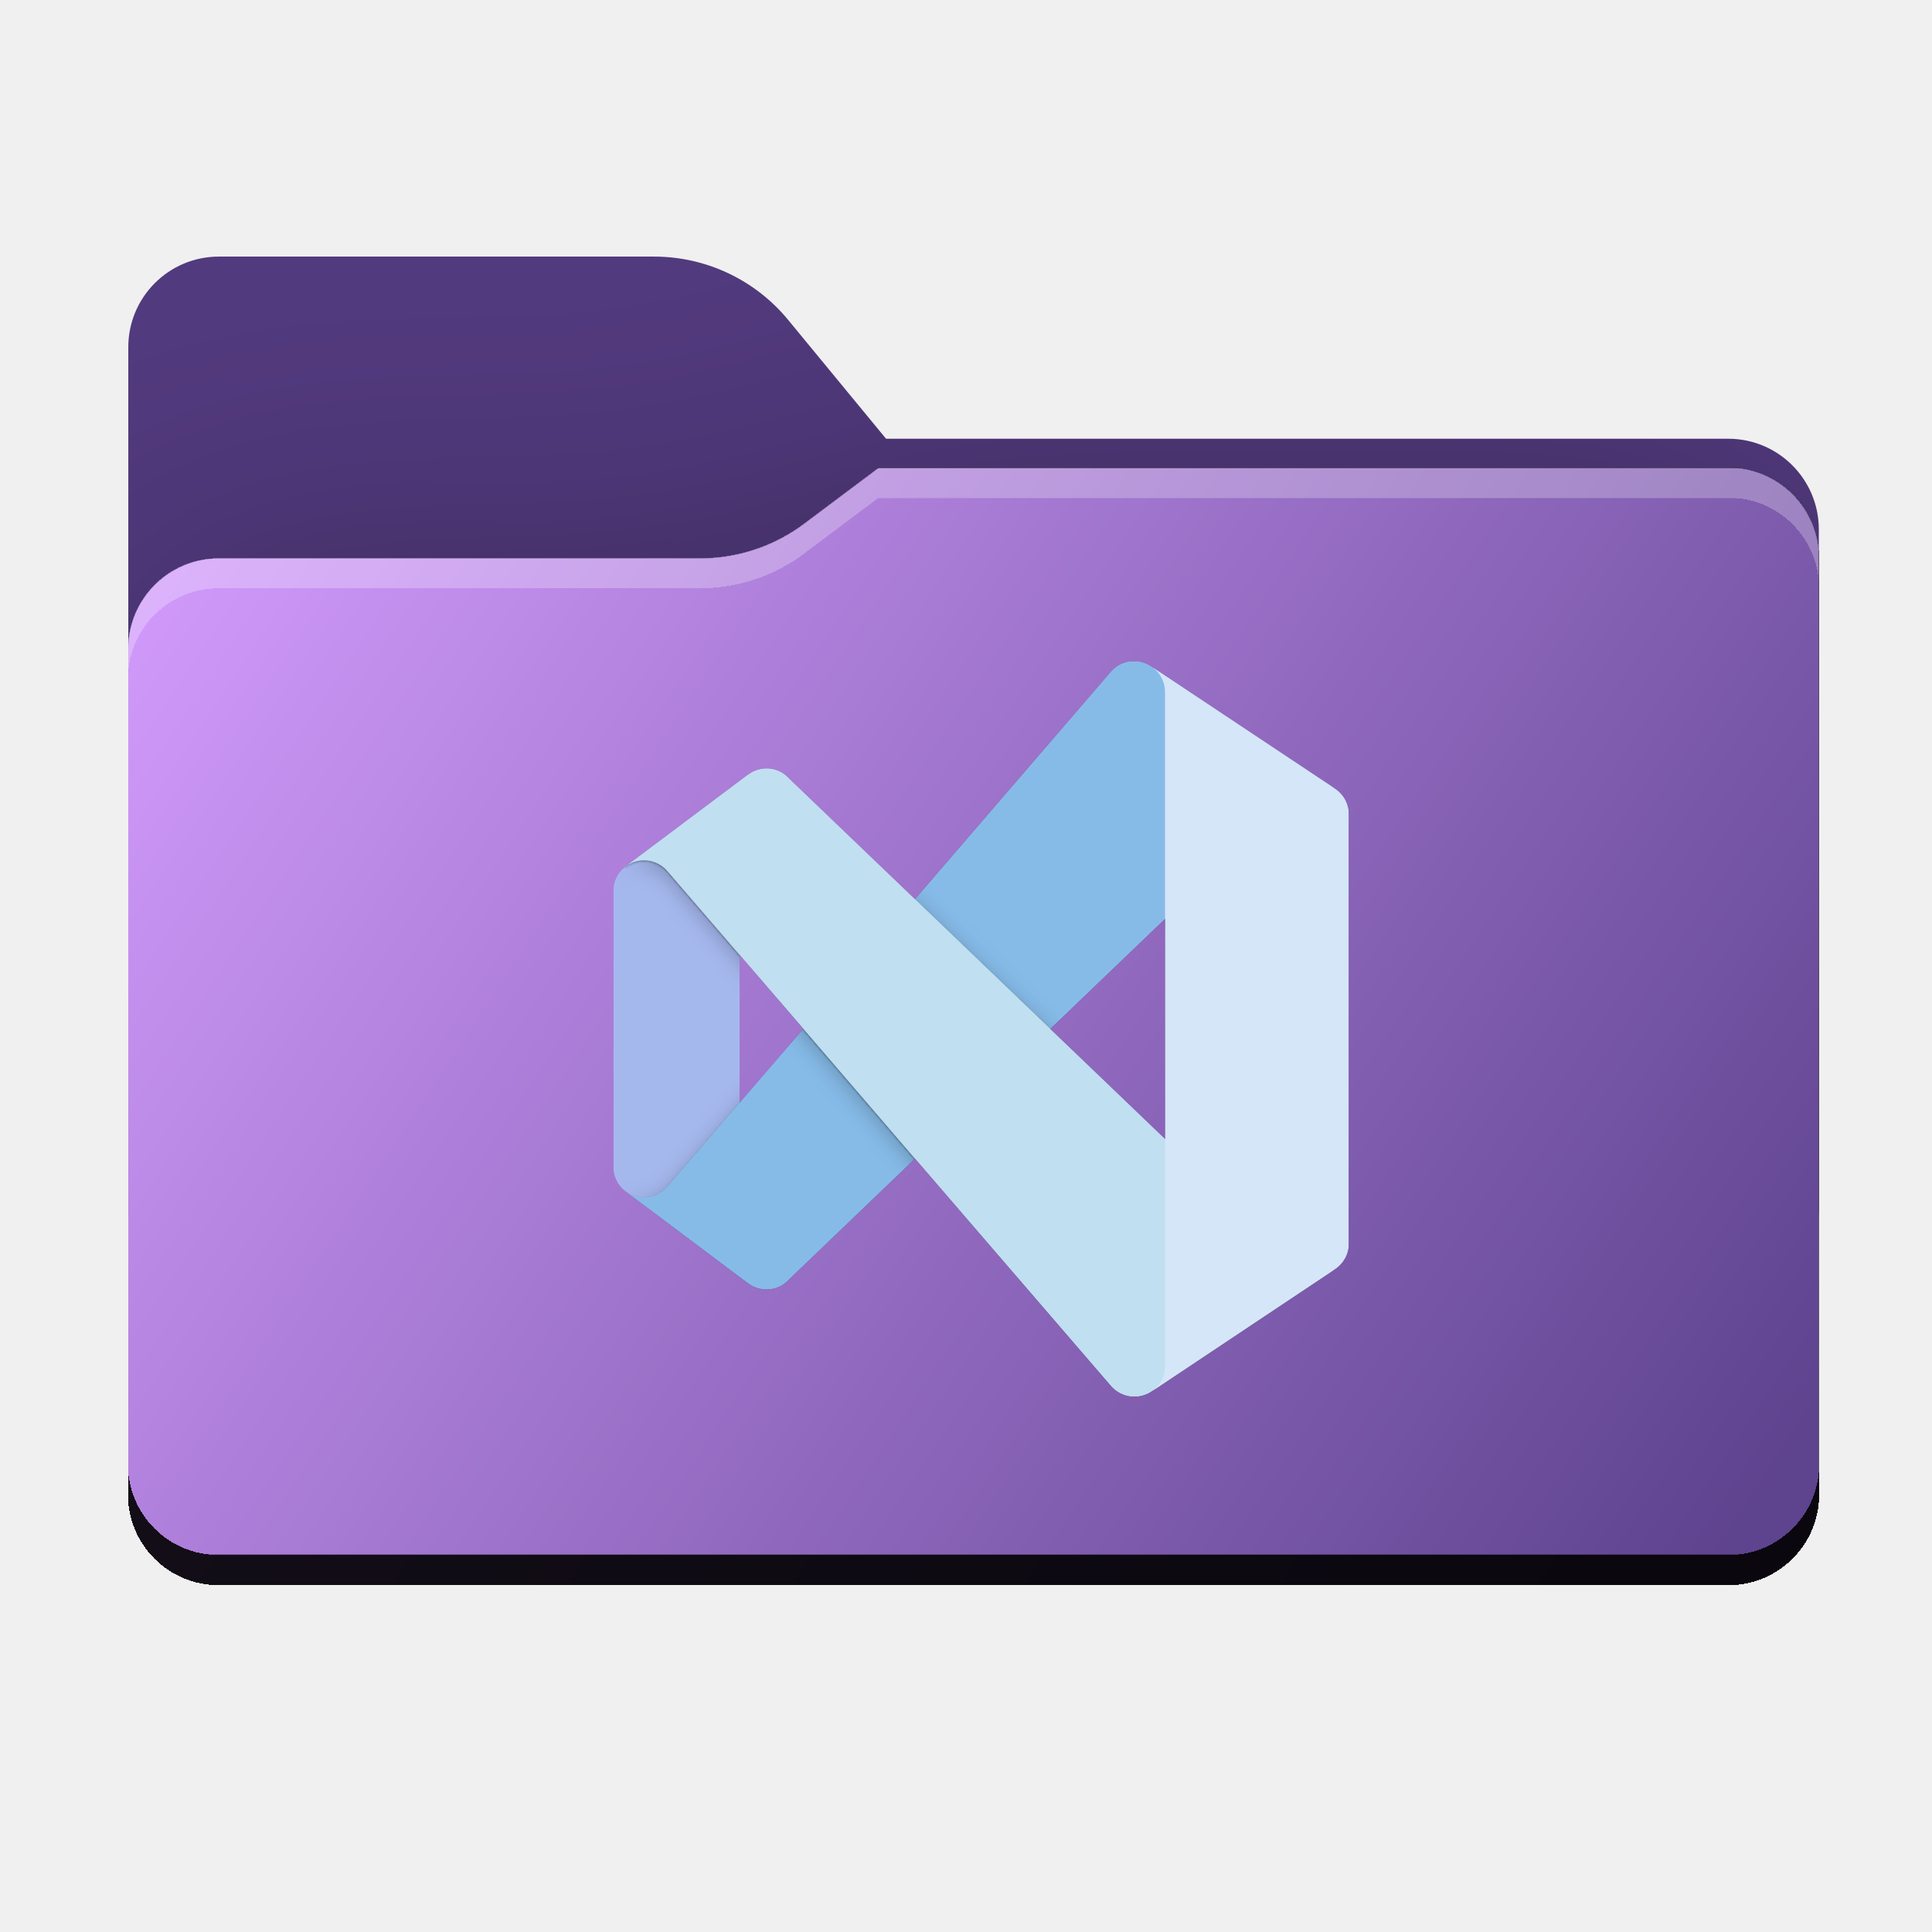
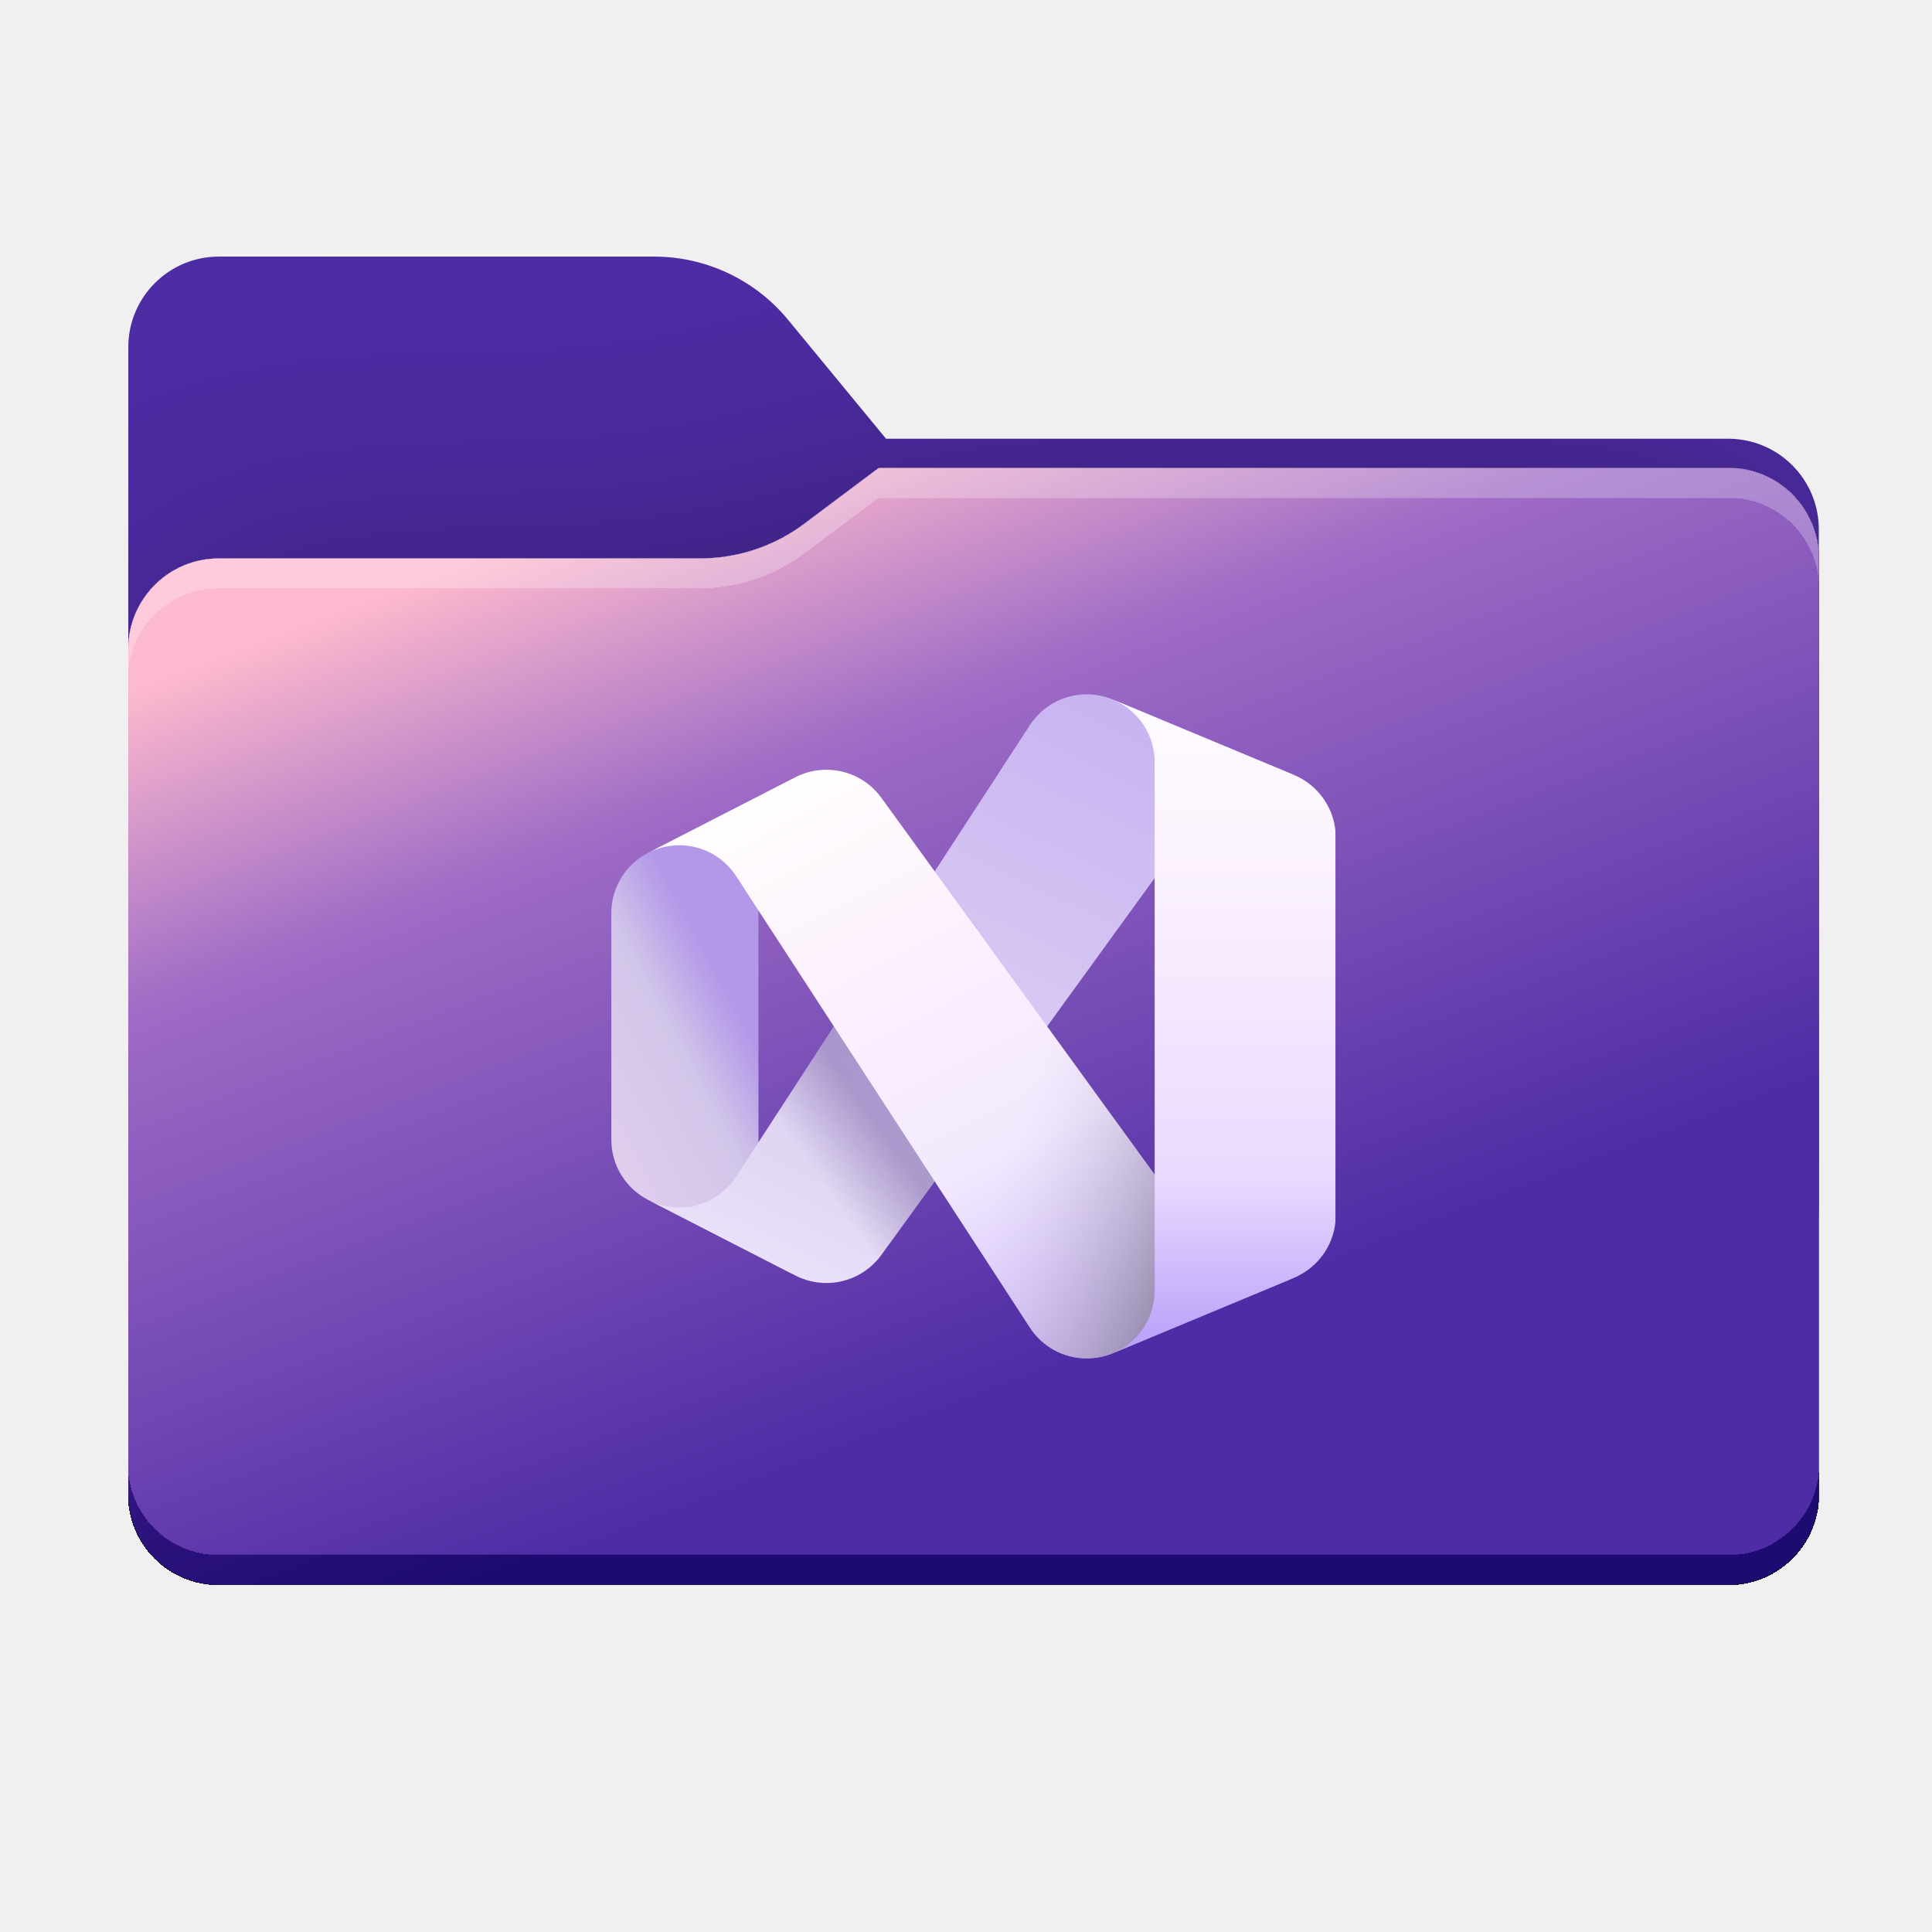
- <svg xmlns="http://www.w3.org/2000/svg" width="256" height="256" viewBox="0 0 256 256" fill="none" version="1.1" id="svg20" xml:space="preserve">
-   <defs id="defs21">
-     <filter id="filter0_dd" x="6.032" y="4.386" width="180.604" height="161.087" filterUnits="userSpaceOnUse" color-interpolation-filters="sRGB">
-       <feFlood flood-opacity="0" result="BackgroundImageFix" id="feFlood11" />
-       <feColorMatrix in="SourceAlpha" type="matrix" values="0 0 0 0 0 0 0 0 0 0 0 0 0 0 0 0 0 0 127 0" result="hardAlpha" id="feColorMatrix11" />
-       <feOffset dy="0.246" id="feOffset11" />
-       <feGaussianBlur stdDeviation="0.246" id="feGaussianBlur11" />
-       <feColorMatrix type="matrix" values="0 0 0 0 0 0 0 0 0 0 0 0 0 0 0 0 0 0 0.24 0" id="feColorMatrix12" />
-       <feBlend mode="normal" in2="BackgroundImageFix" result="effect1_dropShadow" id="feBlend12" />
-       <feColorMatrix in="SourceAlpha" type="matrix" values="0 0 0 0 0 0 0 0 0 0 0 0 0 0 0 0 0 0 127 0" result="hardAlpha" id="feColorMatrix13" />
-       <feOffset dy="1.295" id="feOffset13" />
-       <feGaussianBlur stdDeviation="2.59" id="feGaussianBlur13" />
-       <feColorMatrix type="matrix" values="0 0 0 0 0 0 0 0 0 0 0 0 0 0 0 0 0 0 0.22 0" id="feColorMatrix14" />
-       <feBlend mode="normal" in2="effect1_dropShadow" result="effect2_dropShadow" id="feBlend14" />
-       <feBlend mode="normal" in="SourceGraphic" in2="effect2_dropShadow" result="shape" id="feBlend15" />
-     </filter>
-     <filter id="filter1_dd" x="6.032" y="30.118" width="180.604" height="161.085" filterUnits="userSpaceOnUse" color-interpolation-filters="sRGB">
-       <feFlood flood-opacity="0" result="BackgroundImageFix" id="feFlood15-0" />
-       <feColorMatrix in="SourceAlpha" type="matrix" values="0 0 0 0 0 0 0 0 0 0 0 0 0 0 0 0 0 0 127 0" result="hardAlpha" id="feColorMatrix15-9" />
-       <feOffset dy="0.246" id="feOffset15-0" />
-       <feGaussianBlur stdDeviation="0.246" id="feGaussianBlur15-0" />
-       <feColorMatrix type="matrix" values="0 0 0 0 0 0 0 0 0 0 0 0 0 0 0 0 0 0 0.24 0" id="feColorMatrix16-6" />
-       <feBlend mode="normal" in2="BackgroundImageFix" result="effect1_dropShadow" id="feBlend16-1" />
-       <feColorMatrix in="SourceAlpha" type="matrix" values="0 0 0 0 0 0 0 0 0 0 0 0 0 0 0 0 0 0 127 0" result="hardAlpha" id="feColorMatrix17-3" />
-       <feOffset dy="1.295" id="feOffset17-8" />
-       <feGaussianBlur stdDeviation="2.59" id="feGaussianBlur17-9" />
-       <feColorMatrix type="matrix" values="0 0 0 0 0 0 0 0 0 0 0 0 0 0 0 0 0 0 0.22 0" id="feColorMatrix18-3" />
-       <feBlend mode="normal" in2="effect1_dropShadow" result="effect2_dropShadow" id="feBlend18-4" />
-       <feBlend mode="normal" in="SourceGraphic" in2="effect2_dropShadow" result="shape" id="feBlend19-4" />
-     </filter>
-     <filter id="filter2_dd" x="121.688" y="-6.059" width="78.583" height="205.117" filterUnits="userSpaceOnUse" color-interpolation-filters="sRGB">
-       <feFlood flood-opacity="0" result="BackgroundImageFix" id="feFlood19" />
-       <feColorMatrix in="SourceAlpha" type="matrix" values="0 0 0 0 0 0 0 0 0 0 0 0 0 0 0 0 0 0 127 0" result="hardAlpha" id="feColorMatrix19" />
-       <feOffset id="feOffset19" />
-       <feGaussianBlur stdDeviation="0.13" id="feGaussianBlur19" />
-       <feColorMatrix type="matrix" values="0 0 0 0 0 0 0 0 0 0 0 0 0 0 0 0 0 0 0.24 0" id="feColorMatrix20" />
-       <feBlend mode="normal" in2="BackgroundImageFix" result="effect1_dropShadow" id="feBlend20" />
-       <feColorMatrix in="SourceAlpha" type="matrix" values="0 0 0 0 0 0 0 0 0 0 0 0 0 0 0 0 0 0 127 0" result="hardAlpha" id="feColorMatrix21" />
-       <feOffset id="feOffset21" />
-       <feGaussianBlur stdDeviation="7.771" id="feGaussianBlur21" />
-       <feColorMatrix type="matrix" values="0 0 0 0 0 0 0 0 0 0 0 0 0 0 0 0 0 0 0.3 0" id="feColorMatrix22" />
-       <feBlend mode="normal" in2="effect1_dropShadow" result="effect2_dropShadow" id="feBlend22" />
-       <feBlend mode="normal" in="SourceGraphic" in2="effect2_dropShadow" result="shape" id="feBlend23" />
-     </filter>
-     <linearGradient id="paint0_linear-6" x1="151.642" y1="8.271" x2="20.614" y2="140.148" gradientUnits="userSpaceOnUse">
-       <stop stop-color="#7252AA" id="stop23" />
-       <stop offset="1" stop-color="#7252AA" id="stop24" />
-     </linearGradient>
-     <linearGradient id="paint1_linear" x1="24.814" y1="40.437" x2="147.966" y2="178.293" gradientUnits="userSpaceOnUse">
-       <stop stop-color="#AE7FE2" id="stop25" offset="0" style="stop-color:#9db2ed;stop-opacity:1;" />
-       <stop offset="1" stop-color="#9A70D4" id="stop26" />
-     </linearGradient>
-     <linearGradient id="paint2_linear" x1="160.457" y1="5.936" x2="160.457" y2="183.367" gradientUnits="userSpaceOnUse">
-       <stop stop-color="#D59DFF" id="stop27" />
-       <stop offset="1" stop-color="#C18EF1" id="stop28" />
-     </linearGradient>
-     <clipPath id="clip0">
-       <rect width="176.457" height="176.457" fill="white" transform="translate(8.27148 8.27148)" id="rect28" />
-     </clipPath>
-     <clipPath id="clip1">
-       <rect width="176.457" height="176.457" fill="white" transform="translate(8.27148 8.27148)" id="rect29" />
-     </clipPath>
-     <filter id="filter0_dd-3" x="6.032" y="4.386" width="180.604" height="161.087" filterUnits="userSpaceOnUse" color-interpolation-filters="sRGB">
-       <feFlood flood-opacity="0" result="BackgroundImageFix" id="feFlood11-5" />
-       <feColorMatrix in="SourceAlpha" type="matrix" values="0 0 0 0 0 0 0 0 0 0 0 0 0 0 0 0 0 0 127 0" result="hardAlpha" id="feColorMatrix11-9" />
-       <feOffset dy="0.246" id="feOffset11-8" />
-       <feGaussianBlur stdDeviation="0.246" id="feGaussianBlur11-4" />
-       <feColorMatrix type="matrix" values="0 0 0 0 0 0 0 0 0 0 0 0 0 0 0 0 0 0 0.24 0" id="feColorMatrix12-0" />
-       <feBlend mode="normal" in2="BackgroundImageFix" result="effect1_dropShadow" id="feBlend12-7" />
-       <feColorMatrix in="SourceAlpha" type="matrix" values="0 0 0 0 0 0 0 0 0 0 0 0 0 0 0 0 0 0 127 0" result="hardAlpha" id="feColorMatrix13-6" />
-       <feOffset dy="1.295" id="feOffset13-3" />
-       <feGaussianBlur stdDeviation="2.59" id="feGaussianBlur13-6" />
-       <feColorMatrix type="matrix" values="0 0 0 0 0 0 0 0 0 0 0 0 0 0 0 0 0 0 0.22 0" id="feColorMatrix14-1" />
-       <feBlend mode="normal" in2="effect1_dropShadow" result="effect2_dropShadow" id="feBlend14-5" />
-       <feBlend mode="normal" in="SourceGraphic" in2="effect2_dropShadow" result="shape" id="feBlend15-4" />
-     </filter>
-     <filter id="filter1_dd-2" x="6.032" y="30.118" width="180.604" height="161.085" filterUnits="userSpaceOnUse" color-interpolation-filters="sRGB">
-       <feFlood flood-opacity="0" result="BackgroundImageFix" id="feFlood15-09" />
-       <feColorMatrix in="SourceAlpha" type="matrix" values="0 0 0 0 0 0 0 0 0 0 0 0 0 0 0 0 0 0 127 0" result="hardAlpha" id="feColorMatrix15-7" />
-       <feOffset dy="0.246" id="feOffset15-3" />
-       <feGaussianBlur stdDeviation="0.246" id="feGaussianBlur15-7" />
-       <feColorMatrix type="matrix" values="0 0 0 0 0 0 0 0 0 0 0 0 0 0 0 0 0 0 0.24 0" id="feColorMatrix16-2" />
-       <feBlend mode="normal" in2="BackgroundImageFix" result="effect1_dropShadow" id="feBlend16-6" />
-       <feColorMatrix in="SourceAlpha" type="matrix" values="0 0 0 0 0 0 0 0 0 0 0 0 0 0 0 0 0 0 127 0" result="hardAlpha" id="feColorMatrix17-0" />
-       <feOffset dy="1.295" id="feOffset17-1" />
-       <feGaussianBlur stdDeviation="2.59" id="feGaussianBlur17-6" />
-       <feColorMatrix type="matrix" values="0 0 0 0 0 0 0 0 0 0 0 0 0 0 0 0 0 0 0.22 0" id="feColorMatrix18-5" />
-       <feBlend mode="normal" in2="effect1_dropShadow" result="effect2_dropShadow" id="feBlend18-7" />
-       <feBlend mode="normal" in="SourceGraphic" in2="effect2_dropShadow" result="shape" id="feBlend19-5" />
-     </filter>
-     <filter id="filter2_dd-4" x="121.688" y="-6.059" width="78.583" height="205.117" filterUnits="userSpaceOnUse" color-interpolation-filters="sRGB">
-       <feFlood flood-opacity="0" result="BackgroundImageFix" id="feFlood19-1" />
-       <feColorMatrix in="SourceAlpha" type="matrix" values="0 0 0 0 0 0 0 0 0 0 0 0 0 0 0 0 0 0 127 0" result="hardAlpha" id="feColorMatrix19-2" />
-       <feOffset id="feOffset19-0" />
-       <feGaussianBlur stdDeviation="0.13" id="feGaussianBlur19-0" />
-       <feColorMatrix type="matrix" values="0 0 0 0 0 0 0 0 0 0 0 0 0 0 0 0 0 0 0.24 0" id="feColorMatrix20-1" />
-       <feBlend mode="normal" in2="BackgroundImageFix" result="effect1_dropShadow" id="feBlend20-4" />
-       <feColorMatrix in="SourceAlpha" type="matrix" values="0 0 0 0 0 0 0 0 0 0 0 0 0 0 0 0 0 0 127 0" result="hardAlpha" id="feColorMatrix21-6" />
-       <feOffset id="feOffset21-0" />
-       <feGaussianBlur stdDeviation="7.771" id="feGaussianBlur21-7" />
-       <feColorMatrix type="matrix" values="0 0 0 0 0 0 0 0 0 0 0 0 0 0 0 0 0 0 0.3 0" id="feColorMatrix22-1" />
-       <feBlend mode="normal" in2="effect1_dropShadow" result="effect2_dropShadow" id="feBlend22-7" />
-       <feBlend mode="normal" in="SourceGraphic" in2="effect2_dropShadow" result="shape" id="feBlend23-7" />
-     </filter>
-     <linearGradient id="paint0_linear-7" x1="151.642" y1="8.271" x2="20.614" y2="140.148" gradientUnits="userSpaceOnUse">
-       <stop stop-color="#7252AA" id="stop23-7" />
-       <stop offset="1" stop-color="#7252AA" id="stop24-3" />
-     </linearGradient>
-     <linearGradient id="paint1_linear-3" x1="24.814" y1="40.437" x2="147.966" y2="178.293" gradientUnits="userSpaceOnUse">
-       <stop stop-color="#AE7FE2" id="stop25-5" />
-       <stop offset="1" stop-color="#9A70D4" id="stop26-9" />
-     </linearGradient>
-     <linearGradient id="paint2_linear-9" x1="160.457" y1="5.936" x2="160.457" y2="183.367" gradientUnits="userSpaceOnUse">
-       <stop stop-color="#D59DFF" id="stop27-8" />
-       <stop offset="1" stop-color="#C18EF1" id="stop28-1" />
-     </linearGradient>
-     <clipPath id="clip0-8">
-       <rect width="176.457" height="176.457" fill="white" transform="translate(8.27148 8.27148)" id="rect28-2" />
-     </clipPath>
-     <clipPath id="clip1-6">
-       <rect width="176.457" height="176.457" fill="white" transform="translate(8.27148 8.27148)" id="rect29-6" />
-     </clipPath>
-   </defs>
-   <g clip-path="url(#clip0_16_132)" id="base-svg-group" style="display:inline">
-     <path fill-rule="evenodd" clip-rule="evenodd" d="M 104.425,42.378 C 100.056,37.073 93.544,34 86.671,34 H 29 C 22.373,34 17,39.373 17,46 V 58.137 68.2 160 c 0,6.627 5.373,12 12,12 h 200 c 6.627,0 12,-5.373 12,-12 V 70.137 c 0,-6.627 -5.373,-12 -12,-12 H 117.404 Z" fill="#0c5687" id="path1" style="fill:#523a7e;fill-opacity:1" />
-     <mask id="mask0_16_132" maskUnits="userSpaceOnUse" x="17" y="34" width="224" height="138">
-       <path id="back-svg-group" fill-rule="evenodd" clip-rule="evenodd" d="M 104.425,42.378 C 100.056,37.073 93.544,34 86.671,34 H 29 C 22.373,34 17,39.373 17,46 V 58.137 68.2 160 c 0,6.627 5.373,12 12,12 h 200 c 6.627,0 12,-5.373 12,-12 V 70.137 c 0,-6.627 -5.373,-12 -12,-12 H 117.404 Z" fill="url(#paint0_linear_16_132)" />
+ <svg xmlns="http://www.w3.org/2000/svg" width="256" height="256" viewBox="0 0 256 256" fill="none">
+   <g clip-path="url(#clip0_4306_13541)">
+     <path d="M104.425 42.378C100.056 37.073 93.544 34 86.671 34H29C22.373 34 17 39.373 17 46V160C17 166.627 22.373 172 29 172H229C235.627 172 241 166.627 241 160V70.137C241 63.51 235.627 58.137 229 58.137H117.404L104.425 42.378Z" fill="url(#paint0_linear_4306_13541)" />
+     <mask id="mask0_4306_13541" style="mask-type:alpha" maskUnits="userSpaceOnUse" x="17" y="34" width="224" height="138">
+       <path d="M86.671 34C93.543 34 100.057 37.073 104.426 42.378L117.403 58.137H229C235.627 58.137 241 63.51 241 70.137V160C241 166.627 235.627 172 229 172H29C22.373 172 17 166.627 17 160V46C17 39.373 22.373 34 29 34H86.671Z" fill="url(#paint1_linear_4306_13541)" />
    </mask>
-     <g mask="url(#mask0_16_132)" id="g3" style="display:inline">
-       <g style="mix-blend-mode:multiply" filter="url(#filter0_f_16_132)" id="g2">
-         <path fill-rule="evenodd" clip-rule="evenodd" d="m 92.789,74 c 4.975,0 9.816,-1.613 13.797,-4.598 L 116.459,62 H 229 c 6.627,0 12,5.373 12,12 v 34 52 c 0,6.627 -5.373,12 -12,12 H 29 c -6.627,0 -12,-5.373 -12,-12 V 108 86 c 0,-6.627 5.373,-12 12,-12 h 58 z" fill="#000000" fill-opacity="0.3" id="path2" />
+     <g mask="url(#mask0_4306_13541)">
+       <g filter="url(#filter0_f_4306_13541)" style="mix-blend-mode:multiply">
+         <path d="M241 160C241 166.627 235.627 172 229 172H29C22.373 172 17 166.627 17 160V86C17 79.373 22.373 74 29 74H92.79C97.765 74 102.605 72.386 106.586 69.402L116.46 62H229C235.627 62 241 67.373 241 74V160Z" fill="black" fill-opacity="0.3" />
      </g>
    </g>
-     <path id="front-svg-group" filter="url(#filter1_ii_16_132)" fill-rule="evenodd" clip-rule="evenodd" d="m 92.789,74 c 4.975,0 9.816,-1.613 13.797,-4.598 L 116.459,62 H 229 c 6.627,0 12,5.373 12,12 v 34 90 c 0,6.627 -5.373,12 -12,12 H 29 c -6.627,0 -12,-5.373 -12,-12 V 108 86 c 0,-6.627 5.373,-12 12,-12 h 58 z" fill="url(#paint1_linear_16_132)" />
-     <defs id="defs10">
-       <filter id="filter0_f_16_132" x="-20" y="25" width="298" height="184" filterUnits="userSpaceOnUse" color-interpolation-filters="sRGB">
-         <feFlood flood-opacity="0" result="BackgroundImageFix" id="feFlood3" />
-         <feBlend mode="normal" in="SourceGraphic" in2="BackgroundImageFix" result="shape" id="feBlend3" />
-         <feGaussianBlur stdDeviation="18.5" result="effect1_foregroundBlur_16_132" id="feGaussianBlur3" />
-       </filter>
-       <filter id="filter1_ii_16_132" x="17" y="62" width="224" height="148" filterUnits="userSpaceOnUse" color-interpolation-filters="sRGB">
-         <feFlood flood-opacity="0" result="BackgroundImageFix" id="feFlood4" />
-         <feBlend mode="normal" in="SourceGraphic" in2="BackgroundImageFix" result="shape" id="feBlend4" />
-         <feColorMatrix in="SourceAlpha" type="matrix" values="0 0 0 0 0 0 0 0 0 0 0 0 0 0 0 0 0 0 127 0" result="hardAlpha" id="feColorMatrix4" />
-         <feOffset dy="4" id="feOffset4" />
-         <feComposite in2="hardAlpha" operator="arithmetic" k2="-1" k3="1" id="feComposite4" k1="0" k4="0" />
-         <feColorMatrix type="matrix" values="0 0 0 0 1 0 0 0 0 1 0 0 0 0 1 0 0 0 0.25 0" id="feColorMatrix5" />
-         <feBlend mode="normal" in2="shape" result="effect1_innerShadow_16_132" id="feBlend5" />
-         <feColorMatrix in="SourceAlpha" type="matrix" values="0 0 0 0 0 0 0 0 0 0 0 0 0 0 0 0 0 0 127 0" result="hardAlpha" id="feColorMatrix6" />
-         <feOffset dy="-4" id="feOffset6" />
-         <feComposite in2="hardAlpha" operator="arithmetic" k2="-1" k3="1" id="feComposite6" k1="0" k4="0" />
-         <feColorMatrix type="matrix" values="0 0 0 0 0 0 0 0 0 0 0 0 0 0 0 0 0 0 0.9 0" id="feColorMatrix7" />
-         <feBlend mode="normal" in2="effect1_innerShadow_16_132" result="effect2_innerShadow_16_132" id="feBlend7" />
-       </filter>
-       <linearGradient id="paint0_linear_16_132" x1="17" y1="34" x2="197.768" y2="215.142" gradientUnits="userSpaceOnUse">
-         <stop stop-color="#FFE7A2" id="stop7" />
-         <stop offset="1" stop-color="#FFCB3D" id="stop8" />
-       </linearGradient>
-       <linearGradient id="paint1_linear_16_132" x1="17" y1="62" x2="241" y2="210" gradientUnits="userSpaceOnUse">
-         <stop stop-color="#3c99d4" id="stop9" offset="0" style="stop-color:#d59dff;stop-opacity:1;" />
-         <stop offset="0.953" stop-color="#1070b3" id="stop10" style="stop-color:#5e438f;stop-opacity:1;" />
-       </linearGradient>
-       <clipPath id="clip0_16_132">
-         <rect width="256" height="256" fill="#ffffff" id="rect10" x="0" y="0" />
-       </clipPath>
-     </defs>
-     <g id="custom-svg-container" style="display:none">
-       <g class="custom-svg" transform="matrix(0.9223539,0,0,0.9223539,82.85428,90.12)" id="g20">
-         <mask id="mask0" mask-type="alpha" maskUnits="userSpaceOnUse" x="0" y="0" width="100" height="100">
-           <path fill-rule="evenodd" clip-rule="evenodd" d="m 70.912,99.317 c 1.575,0.614 3.371,0.574 4.961,-0.191 L 96.461,89.22 C 98.624,88.179 100,85.989 100,83.587 V 16.413 c 0,-2.402 -1.376,-4.591 -3.539,-5.633 L 75.873,0.874 C 73.786,-0.13 71.345,0.116 69.513,1.447 69.252,1.637 69.003,1.849 68.769,2.083 L 29.355,38.041 12.187,25.01 C 10.589,23.797 8.354,23.896 6.869,25.246 l -5.506,5.009 c -1.816,1.651 -1.818,4.508 -0.004,6.162 L 16.247,50 1.359,63.583 c -1.813,1.654 -1.811,4.511 0.004,6.162 l 5.506,5.009 c 1.484,1.35 3.72,1.45 5.318,0.236 L 29.355,61.959 68.769,97.917 c 0.624,0.624 1.356,1.094 2.143,1.4 z M 75.015,27.299 45.109,50 75.015,72.701 Z" fill="#ffffff" style="opacity:1" id="path10" />
-         </mask>
-         <g mask="url(#mask0)" id="g15" style="display:inline">
-           <path d="M 96.461,10.796 75.857,0.876 C 73.472,-0.273 70.622,0.212 68.75,2.083 L 1.299,63.583 c -1.814,1.654 -1.812,4.511 0.004,6.162 l 5.51,5.009 c 1.485,1.35 3.722,1.45 5.321,0.236 L 93.361,13.37 C 96.086,11.303 100,13.246 100,16.667 v -0.239 c 0,-2.401 -1.375,-4.59 -3.539,-5.631 z" fill="#9db2ed" style="display:inline;opacity:1" id="path11" />
-           <g filter="url(#filter0_d)" id="g12">
-             <path d="m 96.461,89.204 -20.605,9.921 c -2.385,1.149 -5.235,0.664 -7.107,-1.208 L 1.299,36.417 c -1.814,-1.654 -1.812,-4.511 0.004,-6.162 L 6.813,25.246 C 8.298,23.896 10.535,23.796 12.134,25.009 L 93.361,86.63 C 96.086,88.697 100,86.754 100,83.333 v 0.239 c 0,2.401 -1.375,4.59 -3.539,5.631 z" fill="#c0dff0" style="display:inline;opacity:1" id="path12" />
-           </g>
-           <g filter="url(#filter1_d)" id="g13">
-             <path d="M 75.858,99.126 C 73.472,100.274 70.622,99.788 68.75,97.917 71.056,100.223 75,98.59 75,95.328 V 4.672 C 75,1.41 71.056,-0.223 68.75,2.083 70.622,0.211 73.472,-0.274 75.858,0.874 L 96.459,10.781 C 98.623,11.822 100,14.011 100,16.413 v 67.174 c 0,2.402 -1.377,4.591 -3.541,5.633 z" fill="#d4e6f7" style="display:inline;opacity:1" id="path13" />
-           </g>
-           <g style="display:none;mix-blend-mode:overlay" opacity="0.25" id="g14">
-             <path fill-rule="evenodd" clip-rule="evenodd" d="m 70.851,99.317 c 1.575,0.614 3.371,0.574 4.961,-0.191 L 96.4,89.22 c 2.163,-1.041 3.539,-3.231 3.539,-5.633 V 16.413 c 0,-2.402 -1.376,-4.592 -3.539,-5.633 L 75.812,0.874 C 73.725,-0.13 71.284,0.116 69.453,1.447 69.191,1.637 68.942,1.849 68.708,2.083 L 29.294,38.041 12.126,25.01 C 10.528,23.796 8.293,23.896 6.809,25.246 l -5.506,5.009 c -1.816,1.652 -1.818,4.508 -0.004,6.162 L 16.186,50 1.298,63.583 c -1.813,1.654 -1.811,4.511 0.004,6.162 l 5.506,5.009 c 1.484,1.35 3.72,1.45 5.318,0.236 L 29.294,61.959 68.708,97.917 c 0.624,0.624 1.356,1.094 2.143,1.4 z M 74.954,27.299 45.048,50 74.954,72.701 Z" fill="url(#paint0_linear)" id="path14" style="display:inline" />
-           </g>
-         </g>
-         <defs id="defs20">
-           <filter id="filter0_d" x="-8.394" y="15.829" width="116.727" height="92.246" filterUnits="userSpaceOnUse" color-interpolation-filters="sRGB">
-             <feFlood flood-opacity="0" result="BackgroundImageFix" id="feFlood15" />
-             <feColorMatrix in="SourceAlpha" type="matrix" values="0 0 0 0 0 0 0 0 0 0 0 0 0 0 0 0 0 0 127 0" id="feColorMatrix15" />
-             <feOffset id="feOffset15" />
-             <feGaussianBlur stdDeviation="4.167" id="feGaussianBlur15" />
-             <feColorMatrix type="matrix" values="0 0 0 0 0 0 0 0 0 0 0 0 0 0 0 0 0 0 0.25 0" id="feColorMatrix16" />
-             <feBlend mode="overlay" in2="BackgroundImageFix" result="effect1_dropShadow" id="feBlend16" />
-             <feBlend mode="normal" in="SourceGraphic" in2="effect1_dropShadow" result="shape" id="feBlend17" />
-           </filter>
-           <filter id="filter1_d" x="60.417" y="-8.076" width="47.917" height="116.151" filterUnits="userSpaceOnUse" color-interpolation-filters="sRGB">
-             <feFlood flood-opacity="0" result="BackgroundImageFix" id="feFlood17" />
-             <feColorMatrix in="SourceAlpha" type="matrix" values="0 0 0 0 0 0 0 0 0 0 0 0 0 0 0 0 0 0 127 0" id="feColorMatrix17" />
-             <feOffset id="feOffset17" />
-             <feGaussianBlur stdDeviation="4.167" id="feGaussianBlur17" />
-             <feColorMatrix type="matrix" values="0 0 0 0 0 0 0 0 0 0 0 0 0 0 0 0 0 0 0.25 0" id="feColorMatrix18" />
-             <feBlend mode="overlay" in2="BackgroundImageFix" result="effect1_dropShadow" id="feBlend18" />
-             <feBlend mode="normal" in="SourceGraphic" in2="effect1_dropShadow" result="shape" id="feBlend19" />
-           </filter>
-           <linearGradient id="paint0_linear" x1="49.939" y1="0.258" x2="49.939" y2="99.742" gradientUnits="userSpaceOnUse">
-             <stop stop-color="white" id="stop19" />
-             <stop offset="1" stop-color="white" stop-opacity="0" id="stop20" />
-           </linearGradient>
-         </defs>
-       </g>
+     <g filter="url(#filter1_ii_4306_13541)">
+       <path d="M241 198C241 204.627 235.627 210 229 210H29C22.373 210 17 204.627 17 198V86C17 79.373 22.373 74 29 74H92.79C97.765 74 102.605 72.386 106.586 69.402L116.46 62H229C235.627 62 241 67.373 241 74V198Z" fill="url(#paint2_linear_4306_13541)" />
    </g>
-     <g style="display:inline;fill:none" id="g35" transform="matrix(0.5524565,0,0,0.5524565,76.68796,83.02434)">
-       <g clip-path="url(#clip1)" id="g10">
-         <mask id="mask0-8" maskUnits="userSpaceOnUse" x="8" y="8" width="177" height="177">
-           <path d="M 40.621,157.524 11.213,135.467 c -0.917,-0.681 -1.661,-1.568 -2.172,-2.59 -0.511,-1.022 -0.775,-2.149 -0.77,-3.291 V 63.414 C 8.267,62.272 8.53,61.145 9.041,60.123 9.552,59.102 10.296,58.215 11.213,57.533 L 40.621,35.476 c -0.79,0.742 -1.387,1.665 -1.739,2.69 -0.352,1.025 -0.449,2.12 -0.282,3.191 V 151.643 c -0.167,1.071 -0.07,2.166 0.282,3.191 0.352,1.025 0.949,1.948 1.739,2.69 z" fill="#ffffff" id="path1-6" />
-           <path d="m 181.456,38.895 c -1.212,-0.796 -2.631,-1.218 -4.081,-1.213 -0.939,-0.008 -1.871,0.17 -2.741,0.523 -0.871,0.353 -1.663,0.874 -2.332,1.534 l -0.513,0.516 -58.672,56.246 -32.462,31.137 -30.034,28.784 -0.515,0.516 c -0.668,0.66 -1.46,1.182 -2.331,1.536 -0.871,0.353 -1.803,0.531 -2.742,0.523 -1.591,-0.003 -3.138,-0.519 -4.411,-1.472 L 11.213,135.467 c 1.494,1.122 3.36,1.633 5.217,1.428 1.857,-0.205 3.567,-1.11 4.78,-2.531 L 53.855,96.464 80.655,65.364 127.601,10.844 c 0.681,-0.807 1.531,-1.456 2.49,-1.9 0.959,-0.444 2.003,-0.674 3.06,-0.672 1.45,-0.005 2.869,0.417 4.08,1.213 z" fill="#ffffff" id="path2-5" />
-           <path d="m 181.456,154.105 -44.114,29.41 c -1.501,0.98 -3.305,1.386 -5.081,1.143 -1.775,-0.243 -3.404,-1.119 -4.586,-2.466 L 80.655,127.637 53.855,96.464 21.211,58.597 c -1.224,-1.407 -2.935,-2.298 -4.79,-2.495 -1.854,-0.197 -3.715,0.314 -5.208,1.431 L 40.621,35.476 c 1.274,-0.953 2.821,-1.469 4.411,-1.472 0.94,-0.008 1.871,0.17 2.742,0.523 0.871,0.353 1.663,0.876 2.331,1.536 l 0.515,0.516 30.034,28.785 32.462,31.136 58.672,56.246 0.513,0.515 c 0.669,0.66 1.461,1.181 2.332,1.534 0.87,0.353 1.802,0.531 2.741,0.523 1.45,0.005 2.869,-0.417 4.081,-1.213 z" fill="#ffffff" id="path3" />
-           <path d="M 184.729,45.032 V 147.968 c 10e-4,1.213 -0.297,2.408 -0.868,3.478 -0.571,1.071 -1.397,1.984 -2.405,2.659 l -44.114,29.41 c 1.008,-0.675 1.834,-1.589 2.405,-2.66 0.57,-1.071 0.868,-2.266 0.867,-3.48 V 15.625 c -0.016,-1.223 -0.333,-2.422 -0.923,-3.493 -0.59,-1.071 -1.435,-1.98 -2.46,-2.647 l 44.225,29.41 c 1.005,0.678 1.83,1.591 2.4,2.661 0.571,1.07 0.87,2.263 0.873,3.476 z" fill="#ffffff" id="path4" />
-         </mask>
-         <g mask="url(#mask0-8)" id="g9">
-           <path d="M 40.621,157.524 11.213,135.467 c -0.917,-0.681 -1.661,-1.569 -2.172,-2.59 -0.511,-1.022 -0.775,-2.149 -0.77,-3.291 V 63.414 C 8.267,62.272 8.53,61.145 9.041,60.123 9.552,59.102 10.296,58.214 11.213,57.533 L 40.621,35.476 c -0.79,0.742 -1.387,1.665 -1.739,2.69 -0.352,1.025 -0.449,2.12 -0.282,3.191 V 151.643 c -0.167,1.071 -0.07,2.166 0.282,3.191 0.352,1.025 0.949,1.948 1.739,2.69 z" fill="#5e438f" id="path5" style="fill:#a5b8ee;fill-opacity:1" />
-           <g filter="url(#filter0_dd)" id="g6">
-             <path d="m 181.455,38.895 c -1.211,-0.796 -2.63,-1.218 -4.08,-1.213 -0.939,-0.008 -1.871,0.17 -2.742,0.523 -0.87,0.353 -1.662,0.874 -2.331,1.534 l -0.513,0.516 -31.25,29.962 -27.422,26.284 -32.463,31.137 -30.034,28.784 -0.515,0.516 c -0.668,0.66 -1.46,1.182 -2.331,1.536 -0.871,0.353 -1.803,0.531 -2.742,0.523 -1.591,-0.003 -3.138,-0.519 -4.411,-1.472 L 11.213,135.467 c 1.494,1.122 3.36,1.633 5.217,1.428 1.857,-0.205 3.567,-1.11 4.78,-2.531 L 37.681,115.249 53.855,96.464 80.654,65.364 127.6,10.844 c 0.682,-0.807 1.532,-1.456 2.491,-1.9 0.958,-0.444 2.003,-0.674 3.059,-0.672 1.45,-0.005 2.869,0.417 4.081,1.213 z" fill="url(#paint0_linear)" id="path6" style="fill:#86bbe8;fill-opacity:1" />
-           </g>
-           <g filter="url(#filter1_dd)" id="g7">
-             <path d="m 181.455,154.105 -44.114,29.411 c -1.5,0.98 -3.304,1.385 -5.08,1.142 -1.776,-0.243 -3.404,-1.118 -4.586,-2.466 L 80.654,127.637 53.855,96.464 37.681,77.716 21.21,58.598 c -1.224,-1.407 -2.935,-2.298 -4.79,-2.496 -1.854,-0.197 -3.715,0.314 -5.208,1.431 L 40.621,35.476 c 1.274,-0.953 2.821,-1.469 4.411,-1.472 0.94,-0.008 1.871,0.17 2.742,0.523 0.871,0.353 1.663,0.875 2.331,1.536 l 0.515,0.515 30.034,28.785 32.463,31.136 27.461,26.323 31.211,29.923 0.513,0.516 c 0.669,0.659 1.461,1.18 2.331,1.533 0.871,0.353 1.803,0.531 2.742,0.523 1.45,0.005 2.869,-0.417 4.08,-1.213 z" fill="url(#paint1_linear)" id="path7" style="display:inline;fill:#c0dff0;fill-opacity:1" />
-           </g>
-           <path d="M 184.729,45.032 V 147.967 c 10e-4,1.214 -0.297,2.408 -0.868,3.479 -0.571,1.07 -1.397,1.984 -2.405,2.659 l -44.115,29.41 c 1.009,-0.675 1.835,-1.589 2.405,-2.66 0.571,-1.071 0.869,-2.266 0.868,-3.48 V 15.624 c -0.016,-1.222 -0.333,-2.422 -0.923,-3.493 -0.59,-1.071 -1.435,-1.98 -2.46,-2.647 l 44.225,29.41 c 1.005,0.678 1.829,1.591 2.4,2.662 0.57,1.07 0.87,2.263 0.873,3.476 z" fill="url(#paint2_linear)" id="path8" style="display:inline;fill:#d4e6f7;fill-opacity:1" />
-           <g filter="url(#filter2_dd)" id="g8" />
-         </g>
+     <g clip-path="url(#clip1_4306_13541)">
+       <mask id="mask1_4306_13541" style="mask-type:luminance" maskUnits="userSpaceOnUse" x="81" y="88" width="96" height="96">
+         <path d="M177 88H81V184H177V88Z" fill="white" />
+       </mask>
+       <g mask="url(#mask1_4306_13541)">
+         <path d="M105.405 169.014L86.085 159.099L85.905 159.009C82.995 157.524 81 154.494 81 150.999V120.999C81 117.504 82.995 114.474 85.905 112.989L86.085 112.899L105.405 102.984C102.495 104.484 100.5 107.499 100.5 110.994V161.004C100.5 164.499 102.495 167.514 105.405 169.014Z" fill="url(#paint3_linear_4306_13541)" />
+         <path d="M171.465 102.684C170.4 102.249 169.23 101.994 168 101.994C165 101.994 162.345 103.464 160.71 105.714L160.68 105.759L153 116.349L138.75 135.999L123.855 156.534L116.82 166.239L116.79 166.284C115.155 168.534 112.5 170.004 109.5 170.004C108.06 170.004 106.695 169.659 105.48 169.059C105.45 169.044 105.42 169.029 105.405 169.014L86.085 159.099C87.27 159.669 88.605 159.999 90 159.999C93.165 159.999 95.94 158.364 97.545 155.904L100.5 151.359L110.49 135.999L123.855 115.464L136.455 96.099C138.06 93.624 140.835 92.004 144 92.004C145.23 92.004 146.4 92.244 147.465 92.694L171.465 102.684Z" fill="url(#paint4_linear_4306_13541)" />
+         <path d="M171.465 102.684C170.4 102.249 169.23 101.994 168 101.994C165 101.994 162.345 103.464 160.71 105.714L160.68 105.759L153 116.349L138.75 135.999L123.855 156.534L116.82 166.239L116.79 166.284C115.155 168.534 112.5 170.004 109.5 170.004C108.06 170.004 106.695 169.659 105.48 169.059C105.45 169.044 105.42 169.029 105.405 169.014L86.085 159.099C87.27 159.669 88.605 159.999 90 159.999C93.165 159.999 95.94 158.364 97.545 155.904L100.5 151.359L110.49 135.999L123.855 115.464L136.455 96.099C138.06 93.624 140.835 92.004 144 92.004C145.23 92.004 146.4 92.244 147.465 92.694L171.465 102.684Z" fill="url(#paint5_linear_4306_13541)" fill-opacity="0.3" />
+         <path d="M171.465 169.315L147.465 179.305C146.4 179.755 145.23 179.995 144 179.995C140.835 179.995 138.06 178.375 136.455 175.9L123.855 156.535L110.49 136L100.5 120.64L97.545 116.095C95.94 113.635 93.165 112 90 112C88.605 112 87.27 112.33 86.085 112.9L105.405 102.985C105.42 102.97 105.45 102.955 105.48 102.94C106.695 102.34 108.06 101.995 109.5 101.995C112.5 101.995 115.155 103.465 116.79 105.715L116.82 105.76L123.855 115.465L138.75 136L153 155.65L160.68 166.24L160.71 166.285C162.345 168.535 165 170.005 168 170.005C169.23 170.005 170.4 169.75 171.465 169.315Z" fill="url(#paint6_linear_4306_13541)" />
+         <path d="M171.465 169.315L147.465 179.305C146.4 179.755 145.23 179.995 144 179.995C140.835 179.995 138.06 178.375 136.455 175.9L123.855 156.535L110.49 136L100.5 120.64L97.545 116.095C95.94 113.635 93.165 112 90 112C88.605 112 87.27 112.33 86.085 112.9L105.405 102.985C105.42 102.97 105.45 102.955 105.48 102.94C106.695 102.34 108.06 101.995 109.5 101.995C112.5 101.995 115.155 103.465 116.79 105.715L116.82 105.76L123.855 115.465L138.75 136L153 155.65L160.68 166.24L160.71 166.285C162.345 168.535 165 170.005 168 170.005C169.23 170.005 170.4 169.75 171.465 169.315Z" fill="url(#paint7_radial_4306_13541)" />
+         <path d="M177 110.994V161.004C177 164.739 174.72 167.949 171.465 169.314L147.465 179.304C150.72 177.954 153 174.744 153 170.994V101.004C153 97.254 150.72 94.044 147.465 92.694L171.465 102.684C174.72 104.049 177 107.259 177 110.994Z" fill="url(#paint8_linear_4306_13541)" />
      </g>
    </g>
  </g>
+   <defs>
+     <filter id="filter0_f_4306_13541" x="-20" y="25" width="298" height="184" filterUnits="userSpaceOnUse" color-interpolation-filters="sRGB">
+       <feFlood flood-opacity="0" result="BackgroundImageFix" />
+       <feBlend mode="normal" in="SourceGraphic" in2="BackgroundImageFix" result="shape" />
+       <feGaussianBlur stdDeviation="18.5" result="effect1_foregroundBlur_4306_13541" />
+     </filter>
+     <filter id="filter1_ii_4306_13541" x="17" y="62" width="224" height="148" filterUnits="userSpaceOnUse" color-interpolation-filters="sRGB">
+       <feFlood flood-opacity="0" result="BackgroundImageFix" />
+       <feBlend mode="normal" in="SourceGraphic" in2="BackgroundImageFix" result="shape" />
+       <feColorMatrix in="SourceAlpha" type="matrix" values="0 0 0 0 0 0 0 0 0 0 0 0 0 0 0 0 0 0 127 0" result="hardAlpha" />
+       <feOffset dy="4" />
+       <feComposite in2="hardAlpha" operator="arithmetic" k2="-1" k3="1" />
+       <feColorMatrix type="matrix" values="0 0 0 0 1 0 0 0 0 1 0 0 0 0 1 0 0 0 0.25 0" />
+       <feBlend mode="normal" in2="shape" result="effect1_innerShadow_4306_13541" />
+       <feColorMatrix in="SourceAlpha" type="matrix" values="0 0 0 0 0 0 0 0 0 0 0 0 0 0 0 0 0 0 127 0" result="hardAlpha" />
+       <feOffset dy="-4" />
+       <feComposite in2="hardAlpha" operator="arithmetic" k2="-1" k3="1" />
+       <feColorMatrix type="matrix" values="0 0 0 0 0 0 0 0 0 0 0 0 0 0 0 0 0 0 0.9 0" />
+       <feBlend mode="soft-light" in2="effect1_innerShadow_4306_13541" result="effect2_innerShadow_4306_13541" />
+     </filter>
+     <linearGradient id="paint0_linear_4306_13541" x1="17" y1="34" x2="197.768" y2="215.142" gradientUnits="userSpaceOnUse">
+       <stop stop-color="#4E2CA5" />
+     </linearGradient>
+     <linearGradient id="paint1_linear_4306_13541" x1="17" y1="34" x2="197.768" y2="215.142" gradientUnits="userSpaceOnUse">
+       <stop stop-color="#05815D" />
+       <stop offset="1" stop-color="#0C575F" />
+     </linearGradient>
+     <linearGradient id="paint2_linear_4306_13541" x1="176.439" y1="200.973" x2="119.815" y2="52.533" gradientUnits="userSpaceOnUse">
+       <stop offset="0.197" stop-color="#4E2CA5" />
+       <stop offset="0.75" stop-color="#9F6CC6" />
+       <stop offset="1" stop-color="#FDB9CD" />
+     </linearGradient>
+     <linearGradient id="paint3_linear_4306_13541" x1="71.912" y1="169.014" x2="112.333" y2="147.507" gradientUnits="userSpaceOnUse">
+       <stop offset="0.073" stop-color="#E1CEED" />
+       <stop offset="0.296" stop-color="#E1CEED" />
+       <stop offset="0.661" stop-color="#D1C5E9" />
+       <stop offset="0.855" stop-color="#B398E9" />
+     </linearGradient>
+     <linearGradient id="paint4_linear_4306_13541" x1="143.038" y1="89.004" x2="101.928" y2="175.539" gradientUnits="userSpaceOnUse">
+       <stop stop-color="#4B20A0" />
+       <stop offset="0" stop-color="#C8B3F2" />
+       <stop offset="0.785" stop-color="#E1D7F3" />
+       <stop offset="1" stop-color="#F0E5FB" />
+     </linearGradient>
+     <linearGradient id="paint5_linear_4306_13541" x1="134.274" y1="129.504" x2="104.639" y2="150.703" gradientUnits="userSpaceOnUse">
+       <stop stop-color="#30116E" stop-opacity="0" />
+       <stop offset="0.115" stop-color="#30116E" stop-opacity="0.7" />
+       <stop offset="0.712" stop-color="#30116E" />
+       <stop offset="1" stop-color="#30116E" stop-opacity="0" />
+     </linearGradient>
+     <linearGradient id="paint6_linear_4306_13541" x1="97.81" y1="101.995" x2="142.842" y2="189.94" gradientUnits="userSpaceOnUse">
+       <stop stop-color="white" />
+       <stop offset="0.188" stop-color="#FEF7FD" />
+       <stop offset="0.349" stop-color="#FBF0FE" />
+       <stop offset="0.618" stop-color="#F2E9FE" />
+       <stop offset="1" stop-color="#C4AAFD" />
+     </linearGradient>
+     <radialGradient id="paint7_radial_4306_13541" cx="0" cy="0" r="1" gradientTransform="matrix(80.9051 32.5 -73.9418 184.501 79.6125 143.995)" gradientUnits="userSpaceOnUse">
+       <stop offset="0.611" stop-color="#DFD4F3" stop-opacity="0" />
+       <stop offset="0.978" stop-color="#7C748B" />
+     </radialGradient>
+     <linearGradient id="paint8_linear_4306_13541" x1="162.232" y1="84.017" x2="162.232" y2="190.98" gradientUnits="userSpaceOnUse">
+       <stop stop-color="white" />
+       <stop offset="0.291" stop-color="#FBF2FE" />
+       <stop offset="0.675" stop-color="#EAD9FF" />
+       <stop offset="0.917" stop-color="#B098F8" />
+     </linearGradient>
+     <clipPath id="clip0_4306_13541">
+       <rect width="256" height="256" fill="white" />
+     </clipPath>
+     <clipPath id="clip1_4306_13541">
+       <rect width="96" height="96" fill="white" transform="translate(81 88)" />
+     </clipPath>
+   </defs>
</svg>
